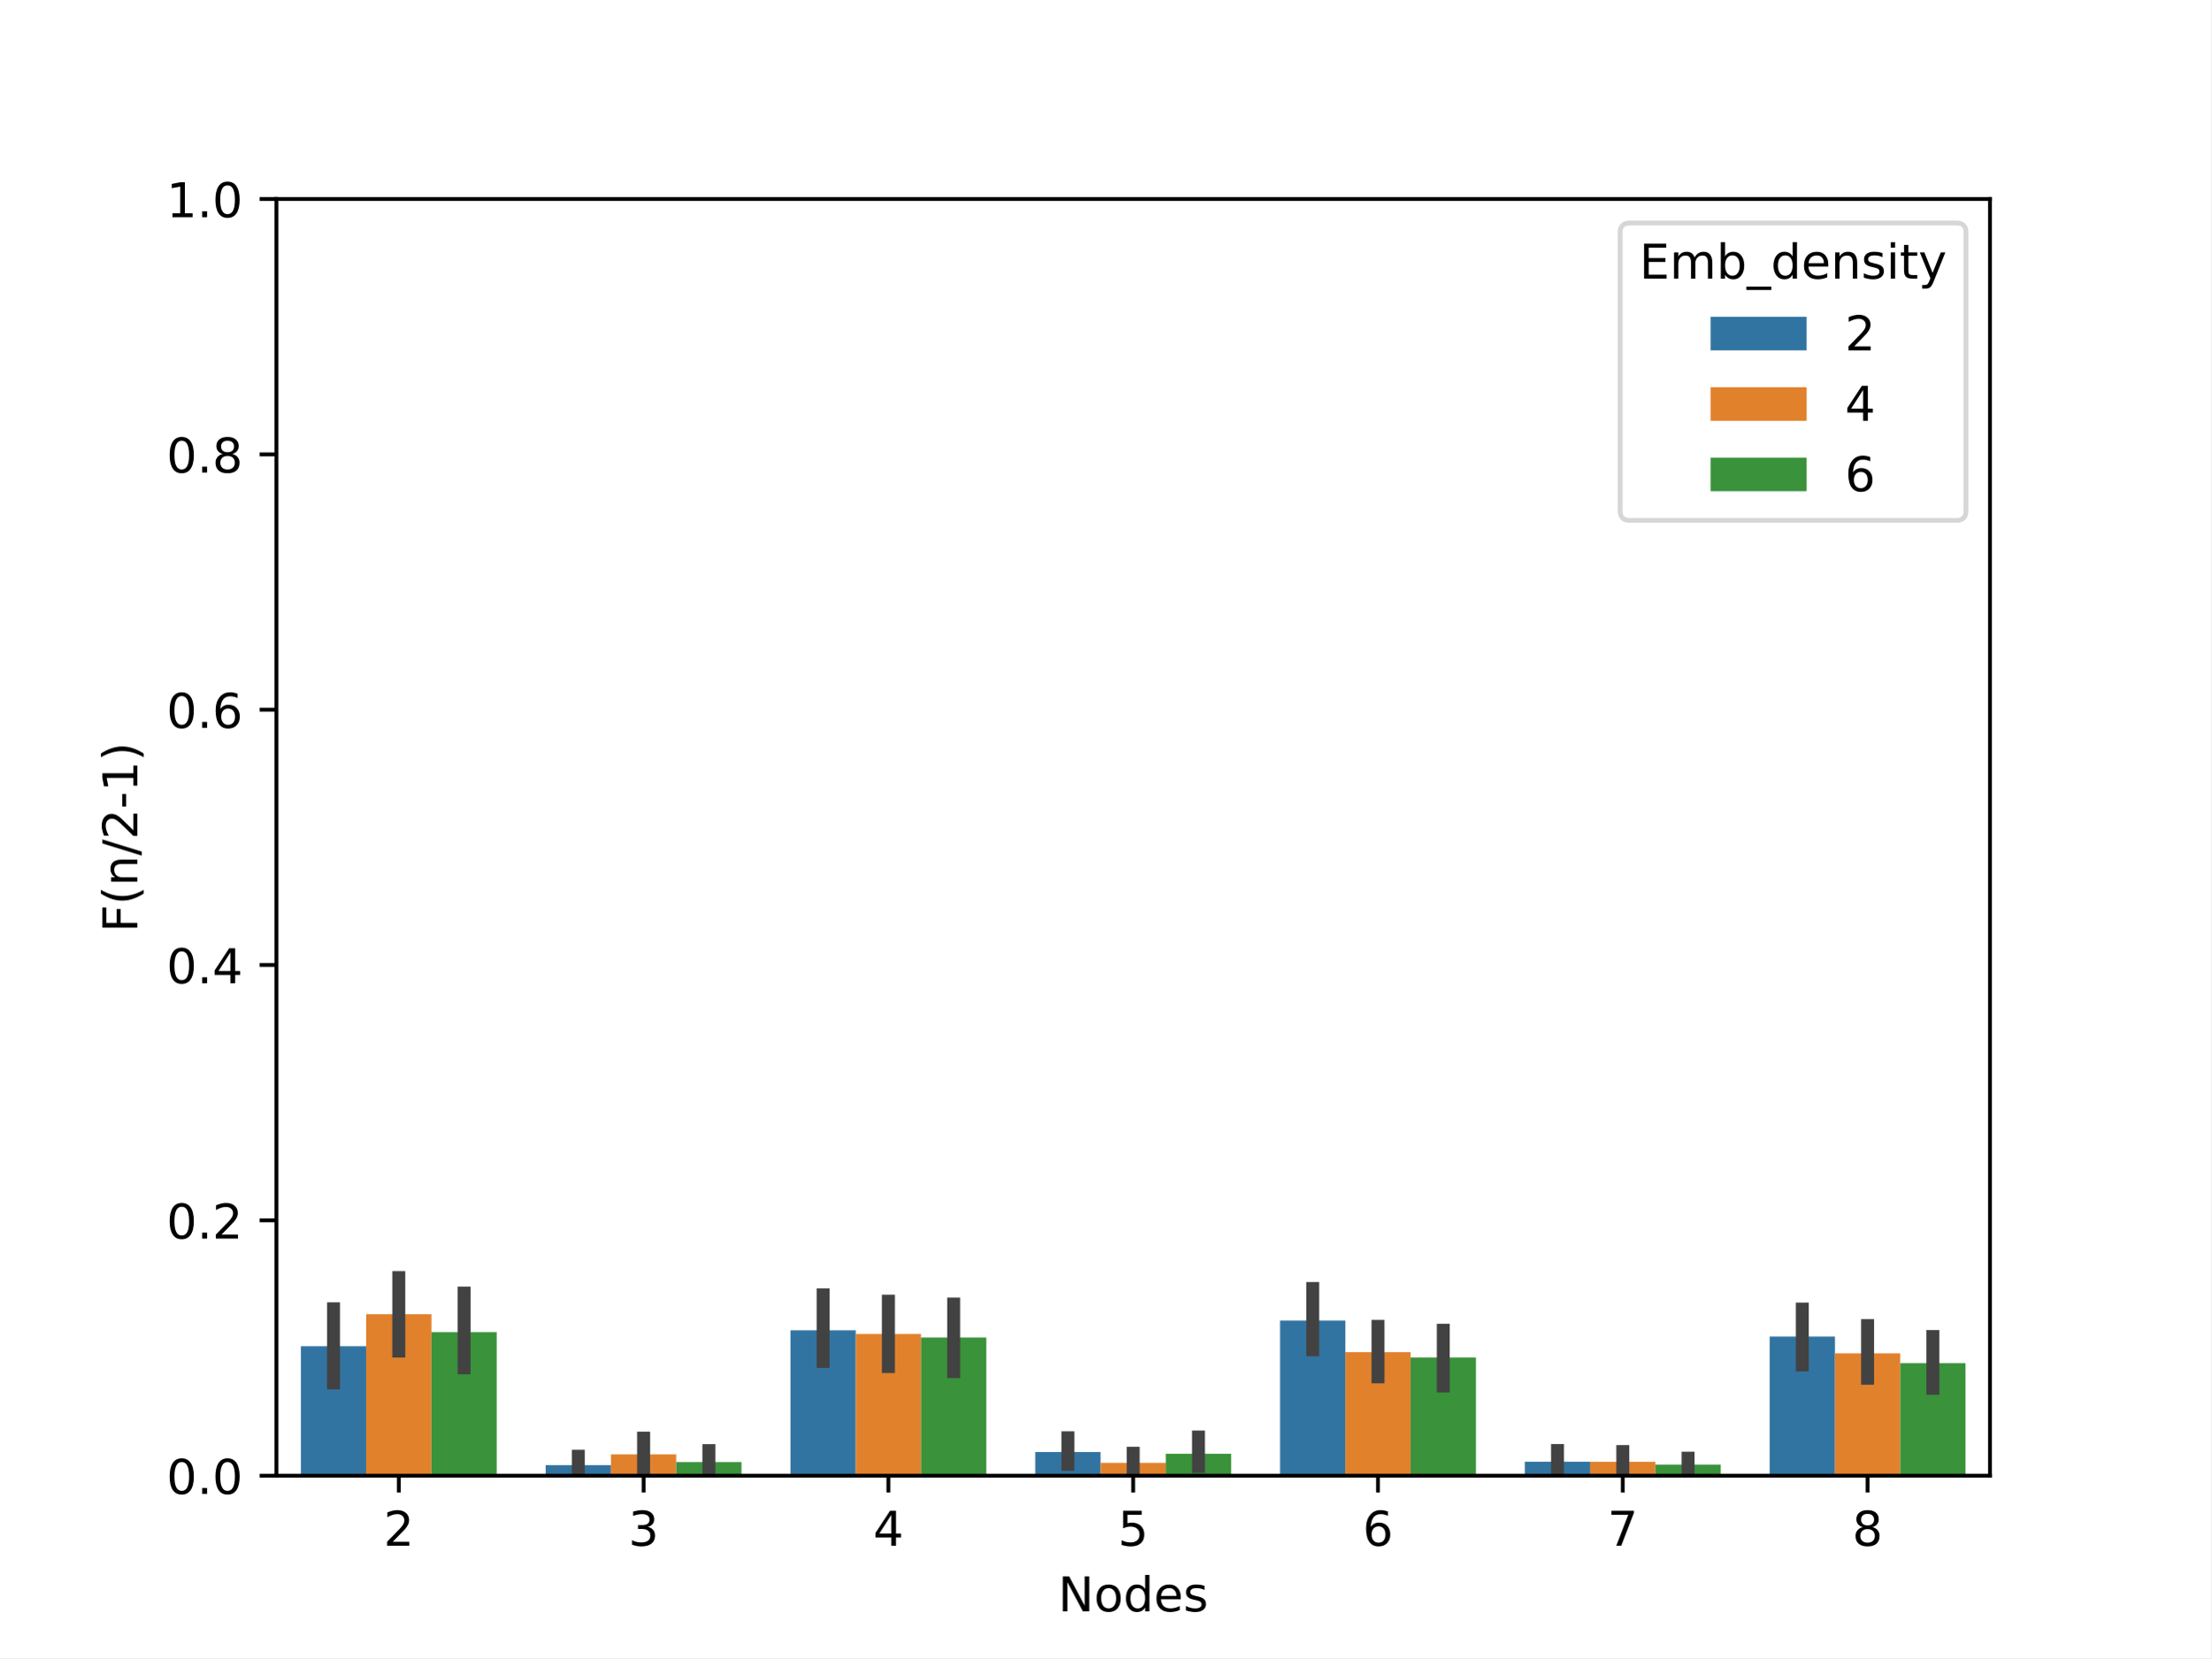
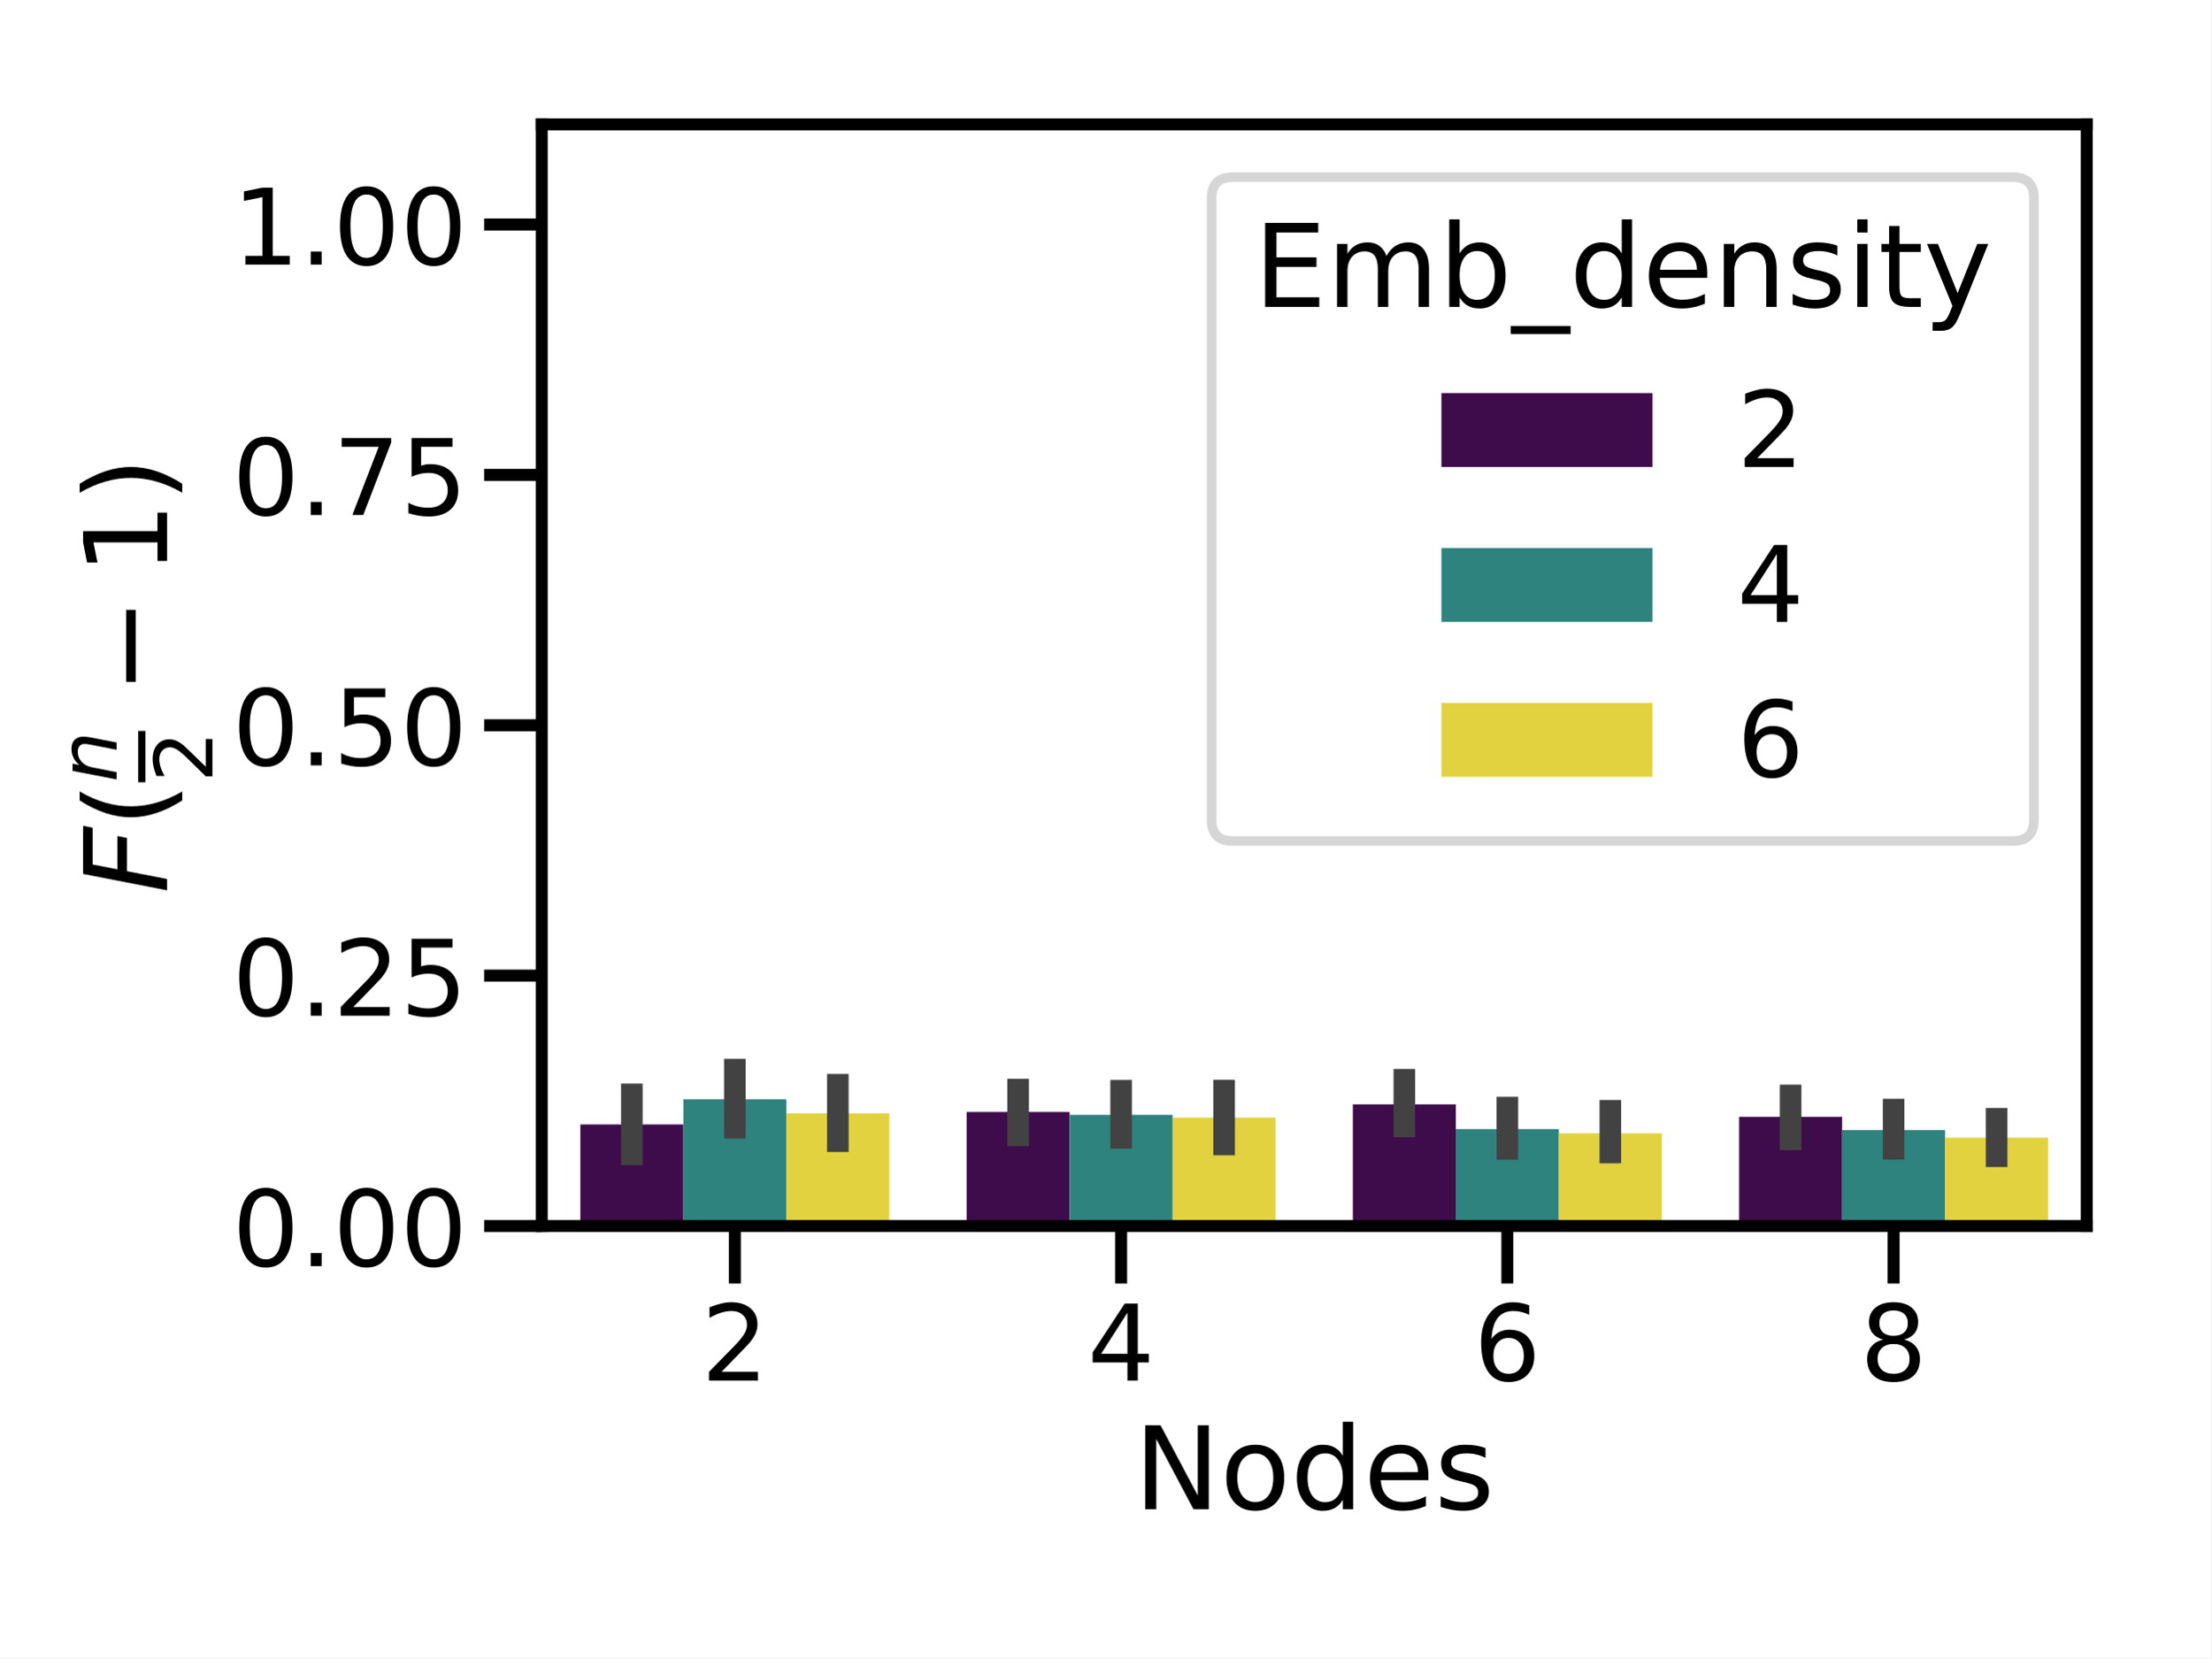
<svg xmlns="http://www.w3.org/2000/svg" xmlns:xlink="http://www.w3.org/1999/xlink" width="460.8pt" height="345.6pt" viewBox="0 0 460.8 345.6" version="1.1">
  <defs>
    <style type="text/css">*{stroke-linejoin: round; stroke-linecap: butt}</style>
  </defs>
  <g id="figure_1">
    <g id="patch_1">
      <path d="M 0 345.6  L 460.8 345.6  L 460.8 0  L 0 0  z " style="fill: #ffffff" />
    </g>
    <g id="axes_1">
      <g id="patch_2">
-         <path d="M 57.6 307.584  L 414.72 307.584  L 414.72 41.472  L 57.6 41.472  z " style="fill: #ffffff" />
+         <path d="M 112.896 255.54  L 434.88 255.54  L 434.88 25.92  L 112.896 25.92  z " style="fill: #ffffff" />
      </g>
      <g id="patch_3">
-         <path d="M 62.702 307.584  L 76.306 307.584  L 76.306 280.602  L 62.702 280.602  z " clip-path="url(#pd09a48f789)" style="fill: #3274a1" />
+         <path d="M 120.946 255.54  L 142.411 255.54  L 142.411 234.374  L 120.946 234.374  z " clip-path="url(#pbd2d0b2884)" style="fill: #3e0c4a" />
      </g>
      <g id="patch_4">
-         <path d="M 113.719 307.584  L 127.323 307.584  L 127.323 305.385  L 113.719 305.385  z " clip-path="url(#pd09a48f789)" style="fill: #3274a1" />
+         <path d="M 201.442 255.54  L 222.907 255.54  L 222.907 231.768  L 201.442 231.768  z " clip-path="url(#pbd2d0b2884)" style="fill: #3e0c4a" />
      </g>
      <g id="patch_5">
-         <path d="M 164.736 307.584  L 178.341 307.584  L 178.341 277.279  L 164.736 277.279  z " clip-path="url(#pd09a48f789)" style="fill: #3274a1" />
+         <path d="M 281.938 255.54  L 303.403 255.54  L 303.403 230.174  L 281.938 230.174  z " clip-path="url(#pbd2d0b2884)" style="fill: #3e0c4a" />
      </g>
      <g id="patch_6">
-         <path d="M 215.753 307.584  L 229.358 307.584  L 229.358 302.639  L 215.753 302.639  z " clip-path="url(#pd09a48f789)" style="fill: #3274a1" />
+         <path d="M 362.434 255.54  L 383.899 255.54  L 383.899 232.789  L 362.434 232.789  z " clip-path="url(#pbd2d0b2884)" style="fill: #3e0c4a" />
      </g>
      <g id="patch_7">
-         <path d="M 266.77 307.584  L 280.375 307.584  L 280.375 275.247  L 266.77 275.247  z " clip-path="url(#pd09a48f789)" style="fill: #3274a1" />
+         <path d="M 142.411 255.54  L 163.877 255.54  L 163.877 229.139  L 142.411 229.139  z " clip-path="url(#pbd2d0b2884)" style="fill: #2f837f" />
      </g>
      <g id="patch_8">
-         <path d="M 317.787 307.584  L 331.392 307.584  L 331.392 304.671  L 317.787 304.671  z " clip-path="url(#pd09a48f789)" style="fill: #3274a1" />
+         <path d="M 222.907 255.54  L 244.373 255.54  L 244.373 232.37  L 222.907 232.37  z " clip-path="url(#pbd2d0b2884)" style="fill: #2f837f" />
      </g>
      <g id="patch_9">
-         <path d="M 368.805 307.584  L 382.409 307.584  L 382.409 278.58  L 368.805 278.58  z " clip-path="url(#pd09a48f789)" style="fill: #3274a1" />
+         <path d="M 303.403 255.54  L 324.869 255.54  L 324.869 235.344  L 303.403 235.344  z " clip-path="url(#pbd2d0b2884)" style="fill: #2f837f" />
      </g>
      <g id="patch_10">
-         <path d="M 76.306 307.584  L 89.911 307.584  L 89.911 273.928  L 76.306 273.928  z " clip-path="url(#pd09a48f789)" style="fill: #e1812c" />
+         <path d="M 383.899 255.54  L 405.365 255.54  L 405.365 235.539  L 383.899 235.539  z " clip-path="url(#pbd2d0b2884)" style="fill: #2f837f" />
      </g>
      <g id="patch_11">
-         <path d="M 127.323 307.584  L 140.928 307.584  L 140.928 303.136  L 127.323 303.136  z " clip-path="url(#pd09a48f789)" style="fill: #e1812c" />
+         <path d="M 163.877 255.54  L 185.342 255.54  L 185.342 232.063  L 163.877 232.063  z " clip-path="url(#pbd2d0b2884)" style="fill: #e2d240" />
      </g>
      <g id="patch_12">
-         <path d="M 178.341 307.584  L 191.945 307.584  L 191.945 278.046  L 178.341 278.046  z " clip-path="url(#pd09a48f789)" style="fill: #e1812c" />
+         <path d="M 244.373 255.54  L 265.838 255.54  L 265.838 232.947  L 244.373 232.947  z " clip-path="url(#pbd2d0b2884)" style="fill: #e2d240" />
      </g>
      <g id="patch_13">
-         <path d="M 229.358 307.584  L 242.962 307.584  L 242.962 304.914  L 229.358 304.914  z " clip-path="url(#pd09a48f789)" style="fill: #e1812c" />
+         <path d="M 324.869 255.54  L 346.334 255.54  L 346.334 236.217  L 324.869 236.217  z " clip-path="url(#pbd2d0b2884)" style="fill: #e2d240" />
      </g>
      <g id="patch_14">
-         <path d="M 280.375 307.584  L 293.979 307.584  L 293.979 281.838  L 280.375 281.838  z " clip-path="url(#pd09a48f789)" style="fill: #e1812c" />
+         <path d="M 405.365 255.54  L 426.83 255.54  L 426.83 237.14  L 405.365 237.14  z " clip-path="url(#pbd2d0b2884)" style="fill: #e2d240" />
      </g>
      <g id="patch_15">
-         <path d="M 331.392 307.584  L 344.997 307.584  L 344.997 304.695  L 331.392 304.695  z " clip-path="url(#pd09a48f789)" style="fill: #e1812c" />
+         <path d="M 153.144 255.54  L 153.144 255.54  L 153.144 255.54  L 153.144 255.54  z " clip-path="url(#pbd2d0b2884)" style="fill: #3e0c4a" />
      </g>
      <g id="patch_16">
-         <path d="M 382.409 307.584  L 396.014 307.584  L 396.014 282.087  L 382.409 282.087  z " clip-path="url(#pd09a48f789)" style="fill: #e1812c" />
+         <path d="M 153.144 255.54  L 153.144 255.54  L 153.144 255.54  L 153.144 255.54  z " clip-path="url(#pbd2d0b2884)" style="fill: #2f837f" />
      </g>
      <g id="patch_17">
-         <path d="M 89.911 307.584  L 103.515 307.584  L 103.515 277.656  L 89.911 277.656  z " clip-path="url(#pd09a48f789)" style="fill: #3a923a" />
-       </g>
-       <g id="patch_18">
-         <path d="M 140.928 307.584  L 154.533 307.584  L 154.533 304.738  L 140.928 304.738  z " clip-path="url(#pd09a48f789)" style="fill: #3a923a" />
-       </g>
-       <g id="patch_19">
-         <path d="M 191.945 307.584  L 205.55 307.584  L 205.55 278.783  L 191.945 278.783  z " clip-path="url(#pd09a48f789)" style="fill: #3a923a" />
-       </g>
-       <g id="patch_20">
-         <path d="M 242.962 307.584  L 256.567 307.584  L 256.567 303.014  L 242.962 303.014  z " clip-path="url(#pd09a48f789)" style="fill: #3a923a" />
-       </g>
-       <g id="patch_21">
-         <path d="M 293.979 307.584  L 307.584 307.584  L 307.584 282.951  L 293.979 282.951  z " clip-path="url(#pd09a48f789)" style="fill: #3a923a" />
-       </g>
-       <g id="patch_22">
-         <path d="M 344.997 307.584  L 358.601 307.584  L 358.601 305.286  L 344.997 305.286  z " clip-path="url(#pd09a48f789)" style="fill: #3a923a" />
-       </g>
-       <g id="patch_23">
-         <path d="M 396.014 307.584  L 409.618 307.584  L 409.618 284.127  L 396.014 284.127  z " clip-path="url(#pd09a48f789)" style="fill: #3a923a" />
+         <path d="M 153.144 255.54  L 153.144 255.54  L 153.144 255.54  L 153.144 255.54  z " clip-path="url(#pbd2d0b2884)" style="fill: #e2d240" />
      </g>
      <g id="matplotlib.axis_1">
        <g id="xtick_1">
          <g id="line2d_1">
            <defs>
-               <path id="m3385fdae1e" d="M 0 0  L 0 3.5  " style="stroke: #000000; stroke-width: 0.8" />
-             </defs>
-             <g>
-               <use xlink:href="#m3385fdae1e" x="83.109" y="307.584" style="stroke: #000000; stroke-width: 0.8" />
+               <path id="macadb62f24" d="M 0 0  L 0 12  " style="stroke: #000000; stroke-width: 2.5" />
+             </defs>
+             <g>
+               <use xlink:href="#macadb62f24" x="153.144" y="255.54" style="stroke: #000000; stroke-width: 2.5" />
            </g>
          </g>
          <g id="text_1">
-             <g transform="translate(79.92732 322.1824) scale(0.1 -0.1)">
+             <g transform="translate(146.1453 287.7566) scale(0.22 -0.22)">
              <defs>
                <path id="DejaVuSans-32" d="M 1228 531  L 3431 531  L 3431 0  L 469 0  L 469 531  Q 828 903 1448 1529  Q 2069 2156 2228 2338  Q 2531 2678 2651 2914  Q 2772 3150 2772 3378  Q 2772 3750 2511 3984  Q 2250 4219 1831 4219  Q 1534 4219 1204 4116  Q 875 4013 500 3803  L 500 4441  Q 881 4594 1212 4672  Q 1544 4750 1819 4750  Q 2544 4750 2975 4387  Q 3406 4025 3406 3419  Q 3406 3131 3298 2873  Q 3191 2616 2906 2266  Q 2828 2175 2409 1742  Q 1991 1309 1228 531  z " transform="scale(0.015625)" />
              </defs>
              <use xlink:href="#DejaVuSans-32" />
            </g>
          </g>
        </g>
        <g id="xtick_2">
          <g id="line2d_2">
            <g>
-               <use xlink:href="#m3385fdae1e" x="134.126" y="307.584" style="stroke: #000000; stroke-width: 0.8" />
+               <use xlink:href="#macadb62f24" x="233.64" y="255.54" style="stroke: #000000; stroke-width: 2.5" />
            </g>
          </g>
          <g id="text_2">
-             <g transform="translate(130.9445 322.1824) scale(0.1 -0.1)">
-               <defs>
-                 <path id="DejaVuSans-33" d="M 2597 2516  Q 3050 2419 3304 2112  Q 3559 1806 3559 1356  Q 3559 666 3084 287  Q 2609 -91 1734 -91  Q 1441 -91 1130 -33  Q 819 25 488 141  L 488 750  Q 750 597 1062 519  Q 1375 441 1716 441  Q 2309 441 2620 675  Q 2931 909 2931 1356  Q 2931 1769 2642 2001  Q 2353 2234 1838 2234  L 1294 2234  L 1294 2753  L 1863 2753  Q 2328 2753 2575 2939  Q 2822 3125 2822 3475  Q 2822 3834 2567 4026  Q 2313 4219 1838 4219  Q 1578 4219 1281 4162  Q 984 4106 628 3988  L 628 4550  Q 988 4650 1302 4700  Q 1616 4750 1894 4750  Q 2613 4750 3031 4423  Q 3450 4097 3450 3541  Q 3450 3153 3228 2886  Q 3006 2619 2597 2516  z " transform="scale(0.015625)" />
-               </defs>
-               <use xlink:href="#DejaVuSans-33" />
+             <g transform="translate(226.6413 287.7566) scale(0.22 -0.22)">
+               <defs>
+                 <path id="DejaVuSans-34" d="M 2419 4116  L 825 1625  L 2419 1625  L 2419 4116  z M 2253 4666  L 3047 4666  L 3047 1625  L 3713 1625  L 3713 1100  L 3047 1100  L 3047 0  L 2419 0  L 2419 1100  L 313 1100  L 313 1709  L 2253 4666  z " transform="scale(0.015625)" />
+               </defs>
+               <use xlink:href="#DejaVuSans-34" />
            </g>
          </g>
        </g>
        <g id="xtick_3">
          <g id="line2d_3">
            <g>
-               <use xlink:href="#m3385fdae1e" x="185.143" y="307.584" style="stroke: #000000; stroke-width: 0.8" />
+               <use xlink:href="#macadb62f24" x="314.136" y="255.54" style="stroke: #000000; stroke-width: 2.5" />
            </g>
          </g>
          <g id="text_3">
-             <g transform="translate(181.9616 322.1824) scale(0.1 -0.1)">
-               <defs>
-                 <path id="DejaVuSans-34" d="M 2419 4116  L 825 1625  L 2419 1625  L 2419 4116  z M 2253 4666  L 3047 4666  L 3047 1625  L 3713 1625  L 3713 1100  L 3047 1100  L 3047 0  L 2419 0  L 2419 1100  L 313 1100  L 313 1709  L 2253 4666  z " transform="scale(0.015625)" />
-               </defs>
-               <use xlink:href="#DejaVuSans-34" />
+             <g transform="translate(307.1372 287.7566) scale(0.22 -0.22)">
+               <defs>
+                 <path id="DejaVuSans-36" d="M 2113 2584  Q 1688 2584 1439 2293  Q 1191 2003 1191 1497  Q 1191 994 1439 701  Q 1688 409 2113 409  Q 2538 409 2786 701  Q 3034 994 3034 1497  Q 3034 2003 2786 2293  Q 2538 2584 2113 2584  z M 3366 4563  L 3366 3988  Q 3128 4100 2886 4159  Q 2644 4219 2406 4219  Q 1781 4219 1451 3797  Q 1122 3375 1075 2522  Q 1259 2794 1537 2939  Q 1816 3084 2150 3084  Q 2853 3084 3261 2657  Q 3669 2231 3669 1497  Q 3669 778 3244 343  Q 2819 -91 2113 -91  Q 1303 -91 875 529  Q 447 1150 447 2328  Q 447 3434 972 4092  Q 1497 4750 2381 4750  Q 2619 4750 2861 4703  Q 3103 4656 3366 4563  z " transform="scale(0.015625)" />
+               </defs>
+               <use xlink:href="#DejaVuSans-36" />
            </g>
          </g>
        </g>
        <g id="xtick_4">
          <g id="line2d_4">
            <g>
-               <use xlink:href="#m3385fdae1e" x="236.16" y="307.584" style="stroke: #000000; stroke-width: 0.8" />
+               <use xlink:href="#macadb62f24" x="394.632" y="255.54" style="stroke: #000000; stroke-width: 2.5" />
            </g>
          </g>
          <g id="text_4">
-             <g transform="translate(232.9787 322.1824) scale(0.1 -0.1)">
-               <defs>
-                 <path id="DejaVuSans-35" d="M 691 4666  L 3169 4666  L 3169 4134  L 1269 4134  L 1269 2991  Q 1406 3038 1543 3061  Q 1681 3084 1819 3084  Q 2600 3084 3056 2656  Q 3513 2228 3513 1497  Q 3513 744 3044 326  Q 2575 -91 1722 -91  Q 1428 -91 1123 -41  Q 819 9 494 109  L 494 744  Q 775 591 1075 516  Q 1375 441 1709 441  Q 2250 441 2565 725  Q 2881 1009 2881 1497  Q 2881 1984 2565 2268  Q 2250 2553 1709 2553  Q 1456 2553 1204 2497  Q 953 2441 691 2322  L 691 4666  z " transform="scale(0.015625)" />
-               </defs>
-               <use xlink:href="#DejaVuSans-35" />
-             </g>
-           </g>
-         </g>
-         <g id="xtick_5">
-           <g id="line2d_5">
-             <g>
-               <use xlink:href="#m3385fdae1e" x="287.177" y="307.584" style="stroke: #000000; stroke-width: 0.8" />
-             </g>
-           </g>
-           <g id="text_5">
-             <g transform="translate(283.9959 322.1824) scale(0.1 -0.1)">
-               <defs>
-                 <path id="DejaVuSans-36" d="M 2113 2584  Q 1688 2584 1439 2293  Q 1191 2003 1191 1497  Q 1191 994 1439 701  Q 1688 409 2113 409  Q 2538 409 2786 701  Q 3034 994 3034 1497  Q 3034 2003 2786 2293  Q 2538 2584 2113 2584  z M 3366 4563  L 3366 3988  Q 3128 4100 2886 4159  Q 2644 4219 2406 4219  Q 1781 4219 1451 3797  Q 1122 3375 1075 2522  Q 1259 2794 1537 2939  Q 1816 3084 2150 3084  Q 2853 3084 3261 2657  Q 3669 2231 3669 1497  Q 3669 778 3244 343  Q 2819 -91 2113 -91  Q 1303 -91 875 529  Q 447 1150 447 2328  Q 447 3434 972 4092  Q 1497 4750 2381 4750  Q 2619 4750 2861 4703  Q 3103 4656 3366 4563  z " transform="scale(0.015625)" />
-               </defs>
-               <use xlink:href="#DejaVuSans-36" />
-             </g>
-           </g>
-         </g>
-         <g id="xtick_6">
-           <g id="line2d_6">
-             <g>
-               <use xlink:href="#m3385fdae1e" x="338.194" y="307.584" style="stroke: #000000; stroke-width: 0.8" />
-             </g>
-           </g>
-           <g id="text_6">
-             <g transform="translate(335.013 322.1824) scale(0.1 -0.1)">
-               <defs>
-                 <path id="DejaVuSans-37" d="M 525 4666  L 3525 4666  L 3525 4397  L 1831 0  L 1172 0  L 2766 4134  L 525 4134  L 525 4666  z " transform="scale(0.015625)" />
-               </defs>
-               <use xlink:href="#DejaVuSans-37" />
-             </g>
-           </g>
-         </g>
-         <g id="xtick_7">
-           <g id="line2d_7">
-             <g>
-               <use xlink:href="#m3385fdae1e" x="389.211" y="307.584" style="stroke: #000000; stroke-width: 0.8" />
-             </g>
-           </g>
-           <g id="text_7">
-             <g transform="translate(386.0302 322.1824) scale(0.1 -0.1)">
+             <g transform="translate(387.6332 287.7566) scale(0.22 -0.22)">
              <defs>
                <path id="DejaVuSans-38" d="M 2034 2216  Q 1584 2216 1326 1975  Q 1069 1734 1069 1313  Q 1069 891 1326 650  Q 1584 409 2034 409  Q 2484 409 2743 651  Q 3003 894 3003 1313  Q 3003 1734 2745 1975  Q 2488 2216 2034 2216  z M 1403 2484  Q 997 2584 770 2862  Q 544 3141 544 3541  Q 544 4100 942 4425  Q 1341 4750 2034 4750  Q 2731 4750 3128 4425  Q 3525 4100 3525 3541  Q 3525 3141 3298 2862  Q 3072 2584 2669 2484  Q 3125 2378 3379 2068  Q 3634 1759 3634 1313  Q 3634 634 3220 271  Q 2806 -91 2034 -91  Q 1263 -91 848 271  Q 434 634 434 1313  Q 434 1759 690 2068  Q 947 2378 1403 2484  z M 1172 3481  Q 1172 3119 1398 2916  Q 1625 2713 2034 2713  Q 2441 2713 2670 2916  Q 2900 3119 2900 3481  Q 2900 3844 2670 4047  Q 2441 4250 2034 4250  Q 1625 4250 1398 4047  Q 1172 3844 1172 3481  z " transform="scale(0.015625)" />
              </defs>
              <use xlink:href="#DejaVuSans-38" />
            </g>
          </g>
        </g>
-         <g id="text_8">
-           <g transform="translate(220.5045 335.8606) scale(0.1 -0.1)">
+         <g id="text_5">
+           <g transform="translate(236.3149 314.5681) scale(0.24 -0.24)">
            <defs>
              <path id="DejaVuSans-4e" d="M 628 4666  L 1478 4666  L 3547 763  L 3547 4666  L 4159 4666  L 4159 0  L 3309 0  L 1241 3903  L 1241 0  L 628 0  L 628 4666  z " transform="scale(0.015625)" />
              <path id="DejaVuSans-6f" d="M 1959 3097  Q 1497 3097 1228 2736  Q 959 2375 959 1747  Q 959 1119 1226 758  Q 1494 397 1959 397  Q 2419 397 2687 759  Q 2956 1122 2956 1747  Q 2956 2369 2687 2733  Q 2419 3097 1959 3097  z M 1959 3584  Q 2709 3584 3137 3096  Q 3566 2609 3566 1747  Q 3566 888 3137 398  Q 2709 -91 1959 -91  Q 1206 -91 779 398  Q 353 888 353 1747  Q 353 2609 779 3096  Q 1206 3584 1959 3584  z " transform="scale(0.015625)" />
              <path id="DejaVuSans-64" d="M 2906 2969  L 2906 4863  L 3481 4863  L 3481 0  L 2906 0  L 2906 525  Q 2725 213 2448 61  Q 2172 -91 1784 -91  Q 1150 -91 751 415  Q 353 922 353 1747  Q 353 2572 751 3078  Q 1150 3584 1784 3584  Q 2172 3584 2448 3432  Q 2725 3281 2906 2969  z M 947 1747  Q 947 1113 1208 752  Q 1469 391 1925 391  Q 2381 391 2643 752  Q 2906 1113 2906 1747  Q 2906 2381 2643 2742  Q 2381 3103 1925 3103  Q 1469 3103 1208 2742  Q 947 2381 947 1747  z " transform="scale(0.015625)" />
              <path id="DejaVuSans-65" d="M 3597 1894  L 3597 1613  L 953 1613  Q 991 1019 1311 708  Q 1631 397 2203 397  Q 2534 397 2845 478  Q 3156 559 3463 722  L 3463 178  Q 3153 47 2828 -22  Q 2503 -91 2169 -91  Q 1331 -91 842 396  Q 353 884 353 1716  Q 353 2575 817 3079  Q 1281 3584 2069 3584  Q 2775 3584 3186 3129  Q 3597 2675 3597 1894  z M 3022 2063  Q 3016 2534 2758 2815  Q 2500 3097 2075 3097  Q 1594 3097 1305 2825  Q 1016 2553 972 2059  L 3022 2063  z " transform="scale(0.015625)" />
              <path id="DejaVuSans-73" d="M 2834 3397  L 2834 2853  Q 2591 2978 2328 3040  Q 2066 3103 1784 3103  Q 1356 3103 1142 2972  Q 928 2841 928 2578  Q 928 2378 1081 2264  Q 1234 2150 1697 2047  L 1894 2003  Q 2506 1872 2764 1633  Q 3022 1394 3022 966  Q 3022 478 2636 193  Q 2250 -91 1575 -91  Q 1294 -91 989 -36  Q 684 19 347 128  L 347 722  Q 666 556 975 473  Q 1284 391 1588 391  Q 1994 391 2212 530  Q 2431 669 2431 922  Q 2431 1156 2273 1281  Q 2116 1406 1581 1522  L 1381 1569  Q 847 1681 609 1914  Q 372 2147 372 2553  Q 372 3047 722 3315  Q 1072 3584 1716 3584  Q 2034 3584 2315 3537  Q 2597 3491 2834 3397  z " transform="scale(0.015625)" />
            </defs>
            <use xlink:href="#DejaVuSans-4e" />
            <use xlink:href="#DejaVuSans-6f" x="74.805" />
            <use xlink:href="#DejaVuSans-64" x="135.986" />
            <use xlink:href="#DejaVuSans-65" x="199.463" />
            <use xlink:href="#DejaVuSans-73" x="260.986" />
          </g>
        </g>
      </g>
      <g id="matplotlib.axis_2">
        <g id="ytick_1">
-           <g id="line2d_8">
-             <defs>
-               <path id="ma600d9e374" d="M 0 0  L -3.5 0  " style="stroke: #000000; stroke-width: 0.8" />
-             </defs>
-             <g>
-               <use xlink:href="#ma600d9e374" x="57.6" y="307.584" style="stroke: #000000; stroke-width: 0.8" />
-             </g>
-           </g>
-           <g id="text_9">
-             <g transform="translate(34.69687 311.3832) scale(0.1 -0.1)">
+           <g id="line2d_5">
+             <defs>
+               <path id="mbd1f834859" d="M 0 0  L -12 0  " style="stroke: #000000; stroke-width: 2.5" />
+             </defs>
+             <g>
+               <use xlink:href="#mbd1f834859" x="112.896" y="255.54" style="stroke: #000000; stroke-width: 2.5" />
+             </g>
+           </g>
+           <g id="text_6">
+             <g transform="translate(48.41163 263.8983) scale(0.22 -0.22)">
              <defs>
                <path id="DejaVuSans-30" d="M 2034 4250  Q 1547 4250 1301 3770  Q 1056 3291 1056 2328  Q 1056 1369 1301 889  Q 1547 409 2034 409  Q 2525 409 2770 889  Q 3016 1369 3016 2328  Q 3016 3291 2770 3770  Q 2525 4250 2034 4250  z M 2034 4750  Q 2819 4750 3233 4129  Q 3647 3509 3647 2328  Q 3647 1150 3233 529  Q 2819 -91 2034 -91  Q 1250 -91 836 529  Q 422 1150 422 2328  Q 422 3509 836 4129  Q 1250 4750 2034 4750  z " transform="scale(0.015625)" />
                <path id="DejaVuSans-2e" d="M 684 794  L 1344 794  L 1344 0  L 684 0  L 684 794  z " transform="scale(0.015625)" />
              </defs>
              <use xlink:href="#DejaVuSans-30" />
              <use xlink:href="#DejaVuSans-2e" x="63.623" />
              <use xlink:href="#DejaVuSans-30" x="95.41" />
+               <use xlink:href="#DejaVuSans-30" x="159.033" />
            </g>
          </g>
        </g>
        <g id="ytick_2">
+           <g id="line2d_6">
+             <g>
+               <use xlink:href="#mbd1f834859" x="112.896" y="203.354" style="stroke: #000000; stroke-width: 2.5" />
+             </g>
+           </g>
+           <g id="text_7">
+             <g transform="translate(48.41163 211.7119) scale(0.22 -0.22)">
+               <defs>
+                 <path id="DejaVuSans-35" d="M 691 4666  L 3169 4666  L 3169 4134  L 1269 4134  L 1269 2991  Q 1406 3038 1543 3061  Q 1681 3084 1819 3084  Q 2600 3084 3056 2656  Q 3513 2228 3513 1497  Q 3513 744 3044 326  Q 2575 -91 1722 -91  Q 1428 -91 1123 -41  Q 819 9 494 109  L 494 744  Q 775 591 1075 516  Q 1375 441 1709 441  Q 2250 441 2565 725  Q 2881 1009 2881 1497  Q 2881 1984 2565 2268  Q 2250 2553 1709 2553  Q 1456 2553 1204 2497  Q 953 2441 691 2322  L 691 4666  z " transform="scale(0.015625)" />
+               </defs>
+               <use xlink:href="#DejaVuSans-30" />
+               <use xlink:href="#DejaVuSans-2e" x="63.623" />
+               <use xlink:href="#DejaVuSans-32" x="95.41" />
+               <use xlink:href="#DejaVuSans-35" x="159.033" />
+             </g>
+           </g>
+         </g>
+         <g id="ytick_3">
+           <g id="line2d_7">
+             <g>
+               <use xlink:href="#mbd1f834859" x="112.896" y="151.167" style="stroke: #000000; stroke-width: 2.5" />
+             </g>
+           </g>
+           <g id="text_8">
+             <g transform="translate(48.41163 159.5256) scale(0.22 -0.22)">
+               <use xlink:href="#DejaVuSans-30" />
+               <use xlink:href="#DejaVuSans-2e" x="63.623" />
+               <use xlink:href="#DejaVuSans-35" x="95.41" />
+               <use xlink:href="#DejaVuSans-30" x="159.033" />
+             </g>
+           </g>
+         </g>
+         <g id="ytick_4">
+           <g id="line2d_8">
+             <g>
+               <use xlink:href="#mbd1f834859" x="112.896" y="98.981" style="stroke: #000000; stroke-width: 2.5" />
+             </g>
+           </g>
+           <g id="text_9">
+             <g transform="translate(48.41163 107.3392) scale(0.22 -0.22)">
+               <defs>
+                 <path id="DejaVuSans-37" d="M 525 4666  L 3525 4666  L 3525 4397  L 1831 0  L 1172 0  L 2766 4134  L 525 4134  L 525 4666  z " transform="scale(0.015625)" />
+               </defs>
+               <use xlink:href="#DejaVuSans-30" />
+               <use xlink:href="#DejaVuSans-2e" x="63.623" />
+               <use xlink:href="#DejaVuSans-37" x="95.41" />
+               <use xlink:href="#DejaVuSans-35" x="159.033" />
+             </g>
+           </g>
+         </g>
+         <g id="ytick_5">
          <g id="line2d_9">
            <g>
-               <use xlink:href="#ma600d9e374" x="57.6" y="254.362" style="stroke: #000000; stroke-width: 0.8" />
+               <use xlink:href="#mbd1f834859" x="112.896" y="46.795" style="stroke: #000000; stroke-width: 2.5" />
            </g>
          </g>
          <g id="text_10">
-             <g transform="translate(34.69687 258.1608) scale(0.1 -0.1)">
-               <use xlink:href="#DejaVuSans-30" />
-               <use xlink:href="#DejaVuSans-2e" x="63.623" />
-               <use xlink:href="#DejaVuSans-32" x="95.41" />
-             </g>
-           </g>
-         </g>
-         <g id="ytick_3">
-           <g id="line2d_10">
-             <g>
-               <use xlink:href="#ma600d9e374" x="57.6" y="201.139" style="stroke: #000000; stroke-width: 0.8" />
-             </g>
-           </g>
-           <g id="text_11">
-             <g transform="translate(34.69687 204.9384) scale(0.1 -0.1)">
-               <use xlink:href="#DejaVuSans-30" />
-               <use xlink:href="#DejaVuSans-2e" x="63.623" />
-               <use xlink:href="#DejaVuSans-34" x="95.41" />
-             </g>
-           </g>
-         </g>
-         <g id="ytick_4">
-           <g id="line2d_11">
-             <g>
-               <use xlink:href="#ma600d9e374" x="57.6" y="147.917" style="stroke: #000000; stroke-width: 0.8" />
-             </g>
-           </g>
-           <g id="text_12">
-             <g transform="translate(34.69687 151.716) scale(0.1 -0.1)">
-               <use xlink:href="#DejaVuSans-30" />
-               <use xlink:href="#DejaVuSans-2e" x="63.623" />
-               <use xlink:href="#DejaVuSans-36" x="95.41" />
-             </g>
-           </g>
-         </g>
-         <g id="ytick_5">
-           <g id="line2d_12">
-             <g>
-               <use xlink:href="#ma600d9e374" x="57.6" y="94.694" style="stroke: #000000; stroke-width: 0.8" />
-             </g>
-           </g>
-           <g id="text_13">
-             <g transform="translate(34.69687 98.49362) scale(0.1 -0.1)">
-               <use xlink:href="#DejaVuSans-30" />
-               <use xlink:href="#DejaVuSans-2e" x="63.623" />
-               <use xlink:href="#DejaVuSans-38" x="95.41" />
-             </g>
-           </g>
-         </g>
-         <g id="ytick_6">
-           <g id="line2d_13">
-             <g>
-               <use xlink:href="#ma600d9e374" x="57.6" y="41.472" style="stroke: #000000; stroke-width: 0.8" />
-             </g>
-           </g>
-           <g id="text_14">
-             <g transform="translate(34.69687 45.27122) scale(0.1 -0.1)">
+             <g transform="translate(48.41163 55.15283) scale(0.22 -0.22)">
              <defs>
                <path id="DejaVuSans-31" d="M 794 531  L 1825 531  L 1825 4091  L 703 3866  L 703 4441  L 1819 4666  L 2450 4666  L 2450 531  L 3481 531  L 3481 0  L 794 0  L 794 531  z " transform="scale(0.015625)" />
              </defs>
              <use xlink:href="#DejaVuSans-31" />
              <use xlink:href="#DejaVuSans-2e" x="63.623" />
              <use xlink:href="#DejaVuSans-30" x="95.41" />
-             </g>
-           </g>
-         </g>
-         <g id="text_15">
-           <g transform="translate(28.61719 194.3249) rotate(-90) scale(0.1 -0.1)">
-             <defs>
-               <path id="DejaVuSans-46" d="M 628 4666  L 3309 4666  L 3309 4134  L 1259 4134  L 1259 2759  L 3109 2759  L 3109 2228  L 1259 2228  L 1259 0  L 628 0  L 628 4666  z " transform="scale(0.015625)" />
+               <use xlink:href="#DejaVuSans-30" x="159.033" />
+             </g>
+           </g>
+         </g>
+         <g id="text_11">
+           <g transform="translate(34.81162 186.21) rotate(-90) scale(0.24 -0.24)">
+             <defs>
+               <path id="DejaVuSans-Oblique-46" d="M 1081 4666  L 3756 4666  L 3653 4134  L 1606 4134  L 1338 2759  L 3188 2759  L 3084 2228  L 1234 2228  L 800 0  L 172 0  L 1081 4666  z " transform="scale(0.015625)" />
              <path id="DejaVuSans-28" d="M 1984 4856  Q 1566 4138 1362 3434  Q 1159 2731 1159 2009  Q 1159 1288 1364 580  Q 1569 -128 1984 -844  L 1484 -844  Q 1016 -109 783 600  Q 550 1309 550 2009  Q 550 2706 781 3412  Q 1013 4119 1484 4856  L 1984 4856  z " transform="scale(0.015625)" />
-               <path id="DejaVuSans-6e" d="M 3513 2113  L 3513 0  L 2938 0  L 2938 2094  Q 2938 2591 2744 2837  Q 2550 3084 2163 3084  Q 1697 3084 1428 2787  Q 1159 2491 1159 1978  L 1159 0  L 581 0  L 581 3500  L 1159 3500  L 1159 2956  Q 1366 3272 1645 3428  Q 1925 3584 2291 3584  Q 2894 3584 3203 3211  Q 3513 2838 3513 2113  z " transform="scale(0.015625)" />
-               <path id="DejaVuSans-2f" d="M 1625 4666  L 2156 4666  L 531 -594  L 0 -594  L 1625 4666  z " transform="scale(0.015625)" />
-               <path id="DejaVuSans-2d" d="M 313 2009  L 1997 2009  L 1997 1497  L 313 1497  L 313 2009  z " transform="scale(0.015625)" />
+               <path id="DejaVuSans-Oblique-6e" d="M 3566 2113  L 3156 0  L 2578 0  L 2988 2091  Q 3016 2238 3031 2350  Q 3047 2463 3047 2528  Q 3047 2791 2881 2937  Q 2716 3084 2419 3084  Q 1956 3084 1622 2776  Q 1288 2469 1184 1941  L 800 0  L 225 0  L 903 3500  L 1478 3500  L 1363 2950  Q 1603 3253 1940 3418  Q 2278 3584 2650 3584  Q 3113 3584 3367 3334  Q 3622 3084 3622 2631  Q 3622 2519 3608 2391  Q 3594 2263 3566 2113  z " transform="scale(0.015625)" />
+               <path id="DejaVuSans-2212" d="M 678 2272  L 4684 2272  L 4684 1741  L 678 1741  L 678 2272  z " transform="scale(0.015625)" />
              <path id="DejaVuSans-29" d="M 513 4856  L 1013 4856  Q 1481 4119 1714 3412  Q 1947 2706 1947 2009  Q 1947 1309 1714 600  Q 1481 -109 1013 -844  L 513 -844  Q 928 -128 1133 580  Q 1338 1288 1338 2009  Q 1338 2731 1133 3434  Q 928 4138 513 4856  z " transform="scale(0.015625)" />
            </defs>
-             <use xlink:href="#DejaVuSans-46" />
-             <use xlink:href="#DejaVuSans-28" x="57.52" />
-             <use xlink:href="#DejaVuSans-6e" x="96.533" />
-             <use xlink:href="#DejaVuSans-2f" x="159.912" />
-             <use xlink:href="#DejaVuSans-32" x="193.604" />
-             <use xlink:href="#DejaVuSans-2d" x="257.227" />
-             <use xlink:href="#DejaVuSans-31" x="293.311" />
-             <use xlink:href="#DejaVuSans-29" x="356.934" />
-           </g>
-         </g>
+             <use xlink:href="#DejaVuSans-Oblique-46" transform="translate(0 0.003125)" />
+             <use xlink:href="#DejaVuSans-28" transform="translate(57.51953 0.003125)" />
+             <use xlink:href="#DejaVuSans-Oblique-6e" transform="translate(96.5332 43.8) scale(0.7)" />
+             <use xlink:href="#DejaVuSans-32" transform="translate(96.5332 -39.40313) scale(0.7)" />
+             <use xlink:href="#DejaVuSans-2212" transform="translate(173.0518 0.003125)" />
+             <use xlink:href="#DejaVuSans-31" transform="translate(276.3232 0.003125)" />
+             <use xlink:href="#DejaVuSans-29" transform="translate(339.9463 0.003125)" />
+             <path d="M 96.533 18.8  L 96.533 25.05  L 141.069 25.05  L 141.069 18.8  L 96.533 18.8  z " />
+           </g>
+         </g>
+       </g>
+       <g id="line2d_10">
+         <path d="M 131.678 240.615  L 131.678 228.108  " clip-path="url(#pbd2d0b2884)" style="fill: none; stroke: #424242; stroke-width: 4.5; stroke-linecap: square" />
+       </g>
+       <g id="line2d_11">
+         <path d="M 212.174 236.657  L 212.174 227.097  " clip-path="url(#pbd2d0b2884)" style="fill: none; stroke: #424242; stroke-width: 4.5; stroke-linecap: square" />
+       </g>
+       <g id="line2d_12">
+         <path d="M 292.67 234.789  L 292.67 225.058  " clip-path="url(#pbd2d0b2884)" style="fill: none; stroke: #424242; stroke-width: 4.5; stroke-linecap: square" />
+       </g>
+       <g id="line2d_13">
+         <path d="M 373.166 237.462  L 373.166 228.324  " clip-path="url(#pbd2d0b2884)" style="fill: none; stroke: #424242; stroke-width: 4.5; stroke-linecap: square" />
      </g>
      <g id="line2d_14">
-         <path d="M 69.504 288.246  L 69.504 272.797  " clip-path="url(#pd09a48f789)" style="fill: none; stroke: #424242; stroke-width: 2.7; stroke-linecap: square" />
+         <path d="M 153.144 235.064  L 153.144 222.948  " clip-path="url(#pbd2d0b2884)" style="fill: none; stroke: #424242; stroke-width: 4.5; stroke-linecap: square" />
      </g>
      <g id="line2d_15">
-         <path d="M 120.521 306.823  L 120.521 303.518  " clip-path="url(#pd09a48f789)" style="fill: none; stroke: #424242; stroke-width: 2.7; stroke-linecap: square" />
+         <path d="M 233.64 237.161  L 233.64 227.343  " clip-path="url(#pbd2d0b2884)" style="fill: none; stroke: #424242; stroke-width: 4.5; stroke-linecap: square" />
      </g>
      <g id="line2d_16">
-         <path d="M 171.538 283.763  L 171.538 269.902  " clip-path="url(#pd09a48f789)" style="fill: none; stroke: #424242; stroke-width: 2.7; stroke-linecap: square" />
+         <path d="M 314.136 239.474  L 314.136 230.861  " clip-path="url(#pbd2d0b2884)" style="fill: none; stroke: #424242; stroke-width: 4.5; stroke-linecap: square" />
      </g>
      <g id="line2d_17">
-         <path d="M 222.555 305.206  L 222.555 299.678  " clip-path="url(#pd09a48f789)" style="fill: none; stroke: #424242; stroke-width: 2.7; stroke-linecap: square" />
+         <path d="M 394.632 239.454  L 394.632 231.274  " clip-path="url(#pbd2d0b2884)" style="fill: none; stroke: #424242; stroke-width: 4.5; stroke-linecap: square" />
      </g>
      <g id="line2d_18">
-         <path d="M 273.573 281.338  L 273.573 268.561  " clip-path="url(#pd09a48f789)" style="fill: none; stroke: #424242; stroke-width: 2.7; stroke-linecap: square" />
+         <path d="M 174.61 237.857  L 174.61 226.093  " clip-path="url(#pbd2d0b2884)" style="fill: none; stroke: #424242; stroke-width: 4.5; stroke-linecap: square" />
      </g>
      <g id="line2d_19">
-         <path d="M 324.59 306.275  L 324.59 302.333  " clip-path="url(#pd09a48f789)" style="fill: none; stroke: #424242; stroke-width: 2.7; stroke-linecap: square" />
+         <path d="M 255.106 238.544  L 255.106 227.323  " clip-path="url(#pbd2d0b2884)" style="fill: none; stroke: #424242; stroke-width: 4.5; stroke-linecap: square" />
      </g>
      <g id="line2d_20">
-         <path d="M 375.607 284.498  L 375.607 272.871  " clip-path="url(#pd09a48f789)" style="fill: none; stroke: #424242; stroke-width: 2.7; stroke-linecap: square" />
+         <path d="M 335.602 240.22  L 335.602 231.518  " clip-path="url(#pbd2d0b2884)" style="fill: none; stroke: #424242; stroke-width: 4.5; stroke-linecap: square" />
      </g>
      <g id="line2d_21">
-         <path d="M 83.109 281.606  L 83.109 266.297  " clip-path="url(#pd09a48f789)" style="fill: none; stroke: #424242; stroke-width: 2.7; stroke-linecap: square" />
-       </g>
-       <g id="line2d_22">
-         <path d="M 134.126 305.917  L 134.126 299.757  " clip-path="url(#pd09a48f789)" style="fill: none; stroke: #424242; stroke-width: 2.7; stroke-linecap: square" />
-       </g>
-       <g id="line2d_23">
-         <path d="M 185.143 284.839  L 185.143 271.225  " clip-path="url(#pd09a48f789)" style="fill: none; stroke: #424242; stroke-width: 2.7; stroke-linecap: square" />
-       </g>
-       <g id="line2d_24">
-         <path d="M 236.16 306.556  L 236.16 302.914  " clip-path="url(#pd09a48f789)" style="fill: none; stroke: #424242; stroke-width: 2.7; stroke-linecap: square" />
-       </g>
-       <g id="line2d_25">
-         <path d="M 287.177 286.971  L 287.177 276.458  " clip-path="url(#pd09a48f789)" style="fill: none; stroke: #424242; stroke-width: 2.7; stroke-linecap: square" />
-       </g>
-       <g id="line2d_26">
-         <path d="M 338.194 306.395  L 338.194 302.556  " clip-path="url(#pd09a48f789)" style="fill: none; stroke: #424242; stroke-width: 2.7; stroke-linecap: square" />
-       </g>
-       <g id="line2d_27">
-         <path d="M 389.211 287.27  L 389.211 276.29  " clip-path="url(#pd09a48f789)" style="fill: none; stroke: #424242; stroke-width: 2.7; stroke-linecap: square" />
-       </g>
-       <g id="line2d_28">
-         <path d="M 96.713 285.098  L 96.713 269.52  " clip-path="url(#pd09a48f789)" style="fill: none; stroke: #424242; stroke-width: 2.7; stroke-linecap: square" />
-       </g>
-       <g id="line2d_29">
-         <path d="M 147.73 306.65  L 147.73 302.352  " clip-path="url(#pd09a48f789)" style="fill: none; stroke: #424242; stroke-width: 2.7; stroke-linecap: square" />
-       </g>
-       <g id="line2d_30">
-         <path d="M 198.747 285.891  L 198.747 271.807  " clip-path="url(#pd09a48f789)" style="fill: none; stroke: #424242; stroke-width: 2.7; stroke-linecap: square" />
-       </g>
-       <g id="line2d_31">
-         <path d="M 249.765 305.651  L 249.765 299.513  " clip-path="url(#pd09a48f789)" style="fill: none; stroke: #424242; stroke-width: 2.7; stroke-linecap: square" />
-       </g>
-       <g id="line2d_32">
-         <path d="M 300.782 288.875  L 300.782 277.26  " clip-path="url(#pd09a48f789)" style="fill: none; stroke: #424242; stroke-width: 2.7; stroke-linecap: square" />
-       </g>
-       <g id="line2d_33">
-         <path d="M 351.799 306.338  L 351.799 303.925  " clip-path="url(#pd09a48f789)" style="fill: none; stroke: #424242; stroke-width: 2.7; stroke-linecap: square" />
-       </g>
-       <g id="line2d_34">
-         <path d="M 402.816 289.37  L 402.816 278.58  " clip-path="url(#pd09a48f789)" style="fill: none; stroke: #424242; stroke-width: 2.7; stroke-linecap: square" />
-       </g>
-       <g id="patch_24">
-         <path d="M 57.6 307.584  L 57.6 41.472  " style="fill: none; stroke: #000000; stroke-width: 0.8; stroke-linejoin: miter; stroke-linecap: square" />
-       </g>
-       <g id="patch_25">
-         <path d="M 414.72 307.584  L 414.72 41.472  " style="fill: none; stroke: #000000; stroke-width: 0.8; stroke-linejoin: miter; stroke-linecap: square" />
-       </g>
-       <g id="patch_26">
-         <path d="M 57.6 307.584  L 414.72 307.584  " style="fill: none; stroke: #000000; stroke-width: 0.8; stroke-linejoin: miter; stroke-linecap: square" />
-       </g>
-       <g id="patch_27">
-         <path d="M 57.6 41.472  L 414.72 41.472  " style="fill: none; stroke: #000000; stroke-width: 0.8; stroke-linejoin: miter; stroke-linecap: square" />
+         <path d="M 416.098 240.997  L 416.098 233.193  " clip-path="url(#pbd2d0b2884)" style="fill: none; stroke: #424242; stroke-width: 4.5; stroke-linecap: square" />
+       </g>
+       <g id="patch_18">
+         <path d="M 112.896 255.54  L 112.896 25.92  " style="fill: none; stroke: #000000; stroke-width: 2.5; stroke-linejoin: miter; stroke-linecap: square" />
+       </g>
+       <g id="patch_19">
+         <path d="M 434.88 255.54  L 434.88 25.92  " style="fill: none; stroke: #000000; stroke-width: 2.5; stroke-linejoin: miter; stroke-linecap: square" />
+       </g>
+       <g id="patch_20">
+         <path d="M 112.896 255.54  L 434.88 255.54  " style="fill: none; stroke: #000000; stroke-width: 2.5; stroke-linejoin: miter; stroke-linecap: square" />
+       </g>
+       <g id="patch_21">
+         <path d="M 112.896 25.92  L 434.88 25.92  " style="fill: none; stroke: #000000; stroke-width: 2.5; stroke-linejoin: miter; stroke-linecap: square" />
      </g>
      <g id="legend_1">
-         <g id="patch_28">
-           <path d="M 339.647 108.463  L 407.72 108.463  Q 409.72 108.463 409.72 106.463  L 409.72 48.472  Q 409.72 46.472 407.72 46.472  L 339.647 46.472  Q 337.647 46.472 337.647 48.472  L 337.647 106.463  Q 337.647 108.463 339.647 108.463  z " style="fill: #ffffff; opacity: 0.8; stroke: #cccccc; stroke-linejoin: miter" />
-         </g>
-         <g id="text_16">
-           <g transform="translate(341.6466 58.07044) scale(0.1 -0.1)">
+         <g id="patch_22">
+           <path d="M 256.904 175.291  L 419.48 175.291  Q 423.88 175.291 423.88 170.891  L 423.88 41.32  Q 423.88 36.92 419.48 36.92  L 256.904 36.92  Q 252.504 36.92 252.504 41.32  L 252.504 170.891  Q 252.504 175.291 256.904 175.291  z " style="fill: #ffffff; opacity: 0.8; stroke: #cccccc; stroke-width: 2; stroke-linejoin: miter" />
+         </g>
+         <g id="text_12">
+           <g transform="translate(261.3037 63.95625) scale(0.24 -0.24)">
            <defs>
              <path id="DejaVuSans-45" d="M 628 4666  L 3578 4666  L 3578 4134  L 1259 4134  L 1259 2753  L 3481 2753  L 3481 2222  L 1259 2222  L 1259 531  L 3634 531  L 3634 0  L 628 0  L 628 4666  z " transform="scale(0.015625)" />
              <path id="DejaVuSans-6d" d="M 3328 2828  Q 3544 3216 3844 3400  Q 4144 3584 4550 3584  Q 5097 3584 5394 3201  Q 5691 2819 5691 2113  L 5691 0  L 5113 0  L 5113 2094  Q 5113 2597 4934 2840  Q 4756 3084 4391 3084  Q 3944 3084 3684 2787  Q 3425 2491 3425 1978  L 3425 0  L 2847 0  L 2847 2094  Q 2847 2600 2669 2842  Q 2491 3084 2119 3084  Q 1678 3084 1418 2786  Q 1159 2488 1159 1978  L 1159 0  L 581 0  L 581 3500  L 1159 3500  L 1159 2956  Q 1356 3278 1631 3431  Q 1906 3584 2284 3584  Q 2666 3584 2933 3390  Q 3200 3197 3328 2828  z " transform="scale(0.015625)" />
              <path id="DejaVuSans-62" d="M 3116 1747  Q 3116 2381 2855 2742  Q 2594 3103 2138 3103  Q 1681 3103 1420 2742  Q 1159 2381 1159 1747  Q 1159 1113 1420 752  Q 1681 391 2138 391  Q 2594 391 2855 752  Q 3116 1113 3116 1747  z M 1159 2969  Q 1341 3281 1617 3432  Q 1894 3584 2278 3584  Q 2916 3584 3314 3078  Q 3713 2572 3713 1747  Q 3713 922 3314 415  Q 2916 -91 2278 -91  Q 1894 -91 1617 61  Q 1341 213 1159 525  L 1159 0  L 581 0  L 581 4863  L 1159 4863  L 1159 2969  z " transform="scale(0.015625)" />
              <path id="DejaVuSans-5f" d="M 3263 -1063  L 3263 -1509  L -63 -1509  L -63 -1063  L 3263 -1063  z " transform="scale(0.015625)" />
+               <path id="DejaVuSans-6e" d="M 3513 2113  L 3513 0  L 2938 0  L 2938 2094  Q 2938 2591 2744 2837  Q 2550 3084 2163 3084  Q 1697 3084 1428 2787  Q 1159 2491 1159 1978  L 1159 0  L 581 0  L 581 3500  L 1159 3500  L 1159 2956  Q 1366 3272 1645 3428  Q 1925 3584 2291 3584  Q 2894 3584 3203 3211  Q 3513 2838 3513 2113  z " transform="scale(0.015625)" />
              <path id="DejaVuSans-69" d="M 603 3500  L 1178 3500  L 1178 0  L 603 0  L 603 3500  z M 603 4863  L 1178 4863  L 1178 4134  L 603 4134  L 603 4863  z " transform="scale(0.015625)" />
              <path id="DejaVuSans-74" d="M 1172 4494  L 1172 3500  L 2356 3500  L 2356 3053  L 1172 3053  L 1172 1153  Q 1172 725 1289 603  Q 1406 481 1766 481  L 2356 481  L 2356 0  L 1766 0  Q 1100 0 847 248  Q 594 497 594 1153  L 594 3053  L 172 3053  L 172 3500  L 594 3500  L 594 4494  L 1172 4494  z " transform="scale(0.015625)" />
              <path id="DejaVuSans-79" d="M 2059 -325  Q 1816 -950 1584 -1140  Q 1353 -1331 966 -1331  L 506 -1331  L 506 -850  L 844 -850  Q 1081 -850 1212 -737  Q 1344 -625 1503 -206  L 1606 56  L 191 3500  L 800 3500  L 1894 763  L 2988 3500  L 3597 3500  L 2059 -325  z " transform="scale(0.015625)" />
            </defs>
            <use xlink:href="#DejaVuSans-45" />
            <use xlink:href="#DejaVuSans-6d" x="63.184" />
            <use xlink:href="#DejaVuSans-62" x="160.596" />
            <use xlink:href="#DejaVuSans-5f" x="224.072" />
            <use xlink:href="#DejaVuSans-64" x="274.072" />
            <use xlink:href="#DejaVuSans-65" x="337.549" />
            <use xlink:href="#DejaVuSans-6e" x="399.072" />
            <use xlink:href="#DejaVuSans-73" x="462.451" />
            <use xlink:href="#DejaVuSans-69" x="514.551" />
            <use xlink:href="#DejaVuSans-74" x="542.334" />
            <use xlink:href="#DejaVuSans-79" x="581.543" />
          </g>
        </g>
-         <g id="patch_29">
-           <path d="M 356.502 73.027  L 376.502 73.027  L 376.502 66.027  L 356.502 66.027  z " style="fill: #3274a1" />
-         </g>
-         <g id="text_17">
-           <g transform="translate(384.502 73.02669) scale(0.1 -0.1)">
+         <g id="patch_23">
+           <path d="M 300.393 97.332  L 344.393 97.332  L 344.393 81.932  L 300.393 81.932  z " style="fill: #3e0c4a" />
+         </g>
+         <g id="text_13">
+           <g transform="translate(361.9931 97.33156) scale(0.22 -0.22)">
            <use xlink:href="#DejaVuSans-32" />
          </g>
        </g>
-         <g id="patch_30">
-           <path d="M 356.502 87.705  L 376.502 87.705  L 376.502 80.705  L 356.502 80.705  z " style="fill: #e1812c" />
-         </g>
-         <g id="text_18">
-           <g transform="translate(384.502 87.70481) scale(0.1 -0.1)">
+         <g id="patch_24">
+           <path d="M 300.393 129.623  L 344.393 129.623  L 344.393 114.223  L 300.393 114.223  z " style="fill: #2f837f" />
+         </g>
+         <g id="text_14">
+           <g transform="translate(361.9931 129.6234) scale(0.22 -0.22)">
            <use xlink:href="#DejaVuSans-34" />
          </g>
        </g>
-         <g id="patch_31">
-           <path d="M 356.502 102.383  L 376.502 102.383  L 376.502 95.383  L 356.502 95.383  z " style="fill: #3a923a" />
-         </g>
-         <g id="text_19">
-           <g transform="translate(384.502 102.3829) scale(0.1 -0.1)">
+         <g id="patch_25">
+           <path d="M 300.393 161.915  L 344.393 161.915  L 344.393 146.515  L 300.393 146.515  z " style="fill: #e2d240" />
+         </g>
+         <g id="text_15">
+           <g transform="translate(361.9931 161.9153) scale(0.22 -0.22)">
            <use xlink:href="#DejaVuSans-36" />
          </g>
        </g>
      </g>
    </g>
  </g>
  <defs>
-     <clipPath id="pd09a48f789">
-       <rect x="57.6" y="41.472" width="357.12" height="266.112" />
+     <clipPath id="pbd2d0b2884">
+       <rect x="112.896" y="25.92" width="321.984" height="229.62" />
    </clipPath>
  </defs>
</svg>
